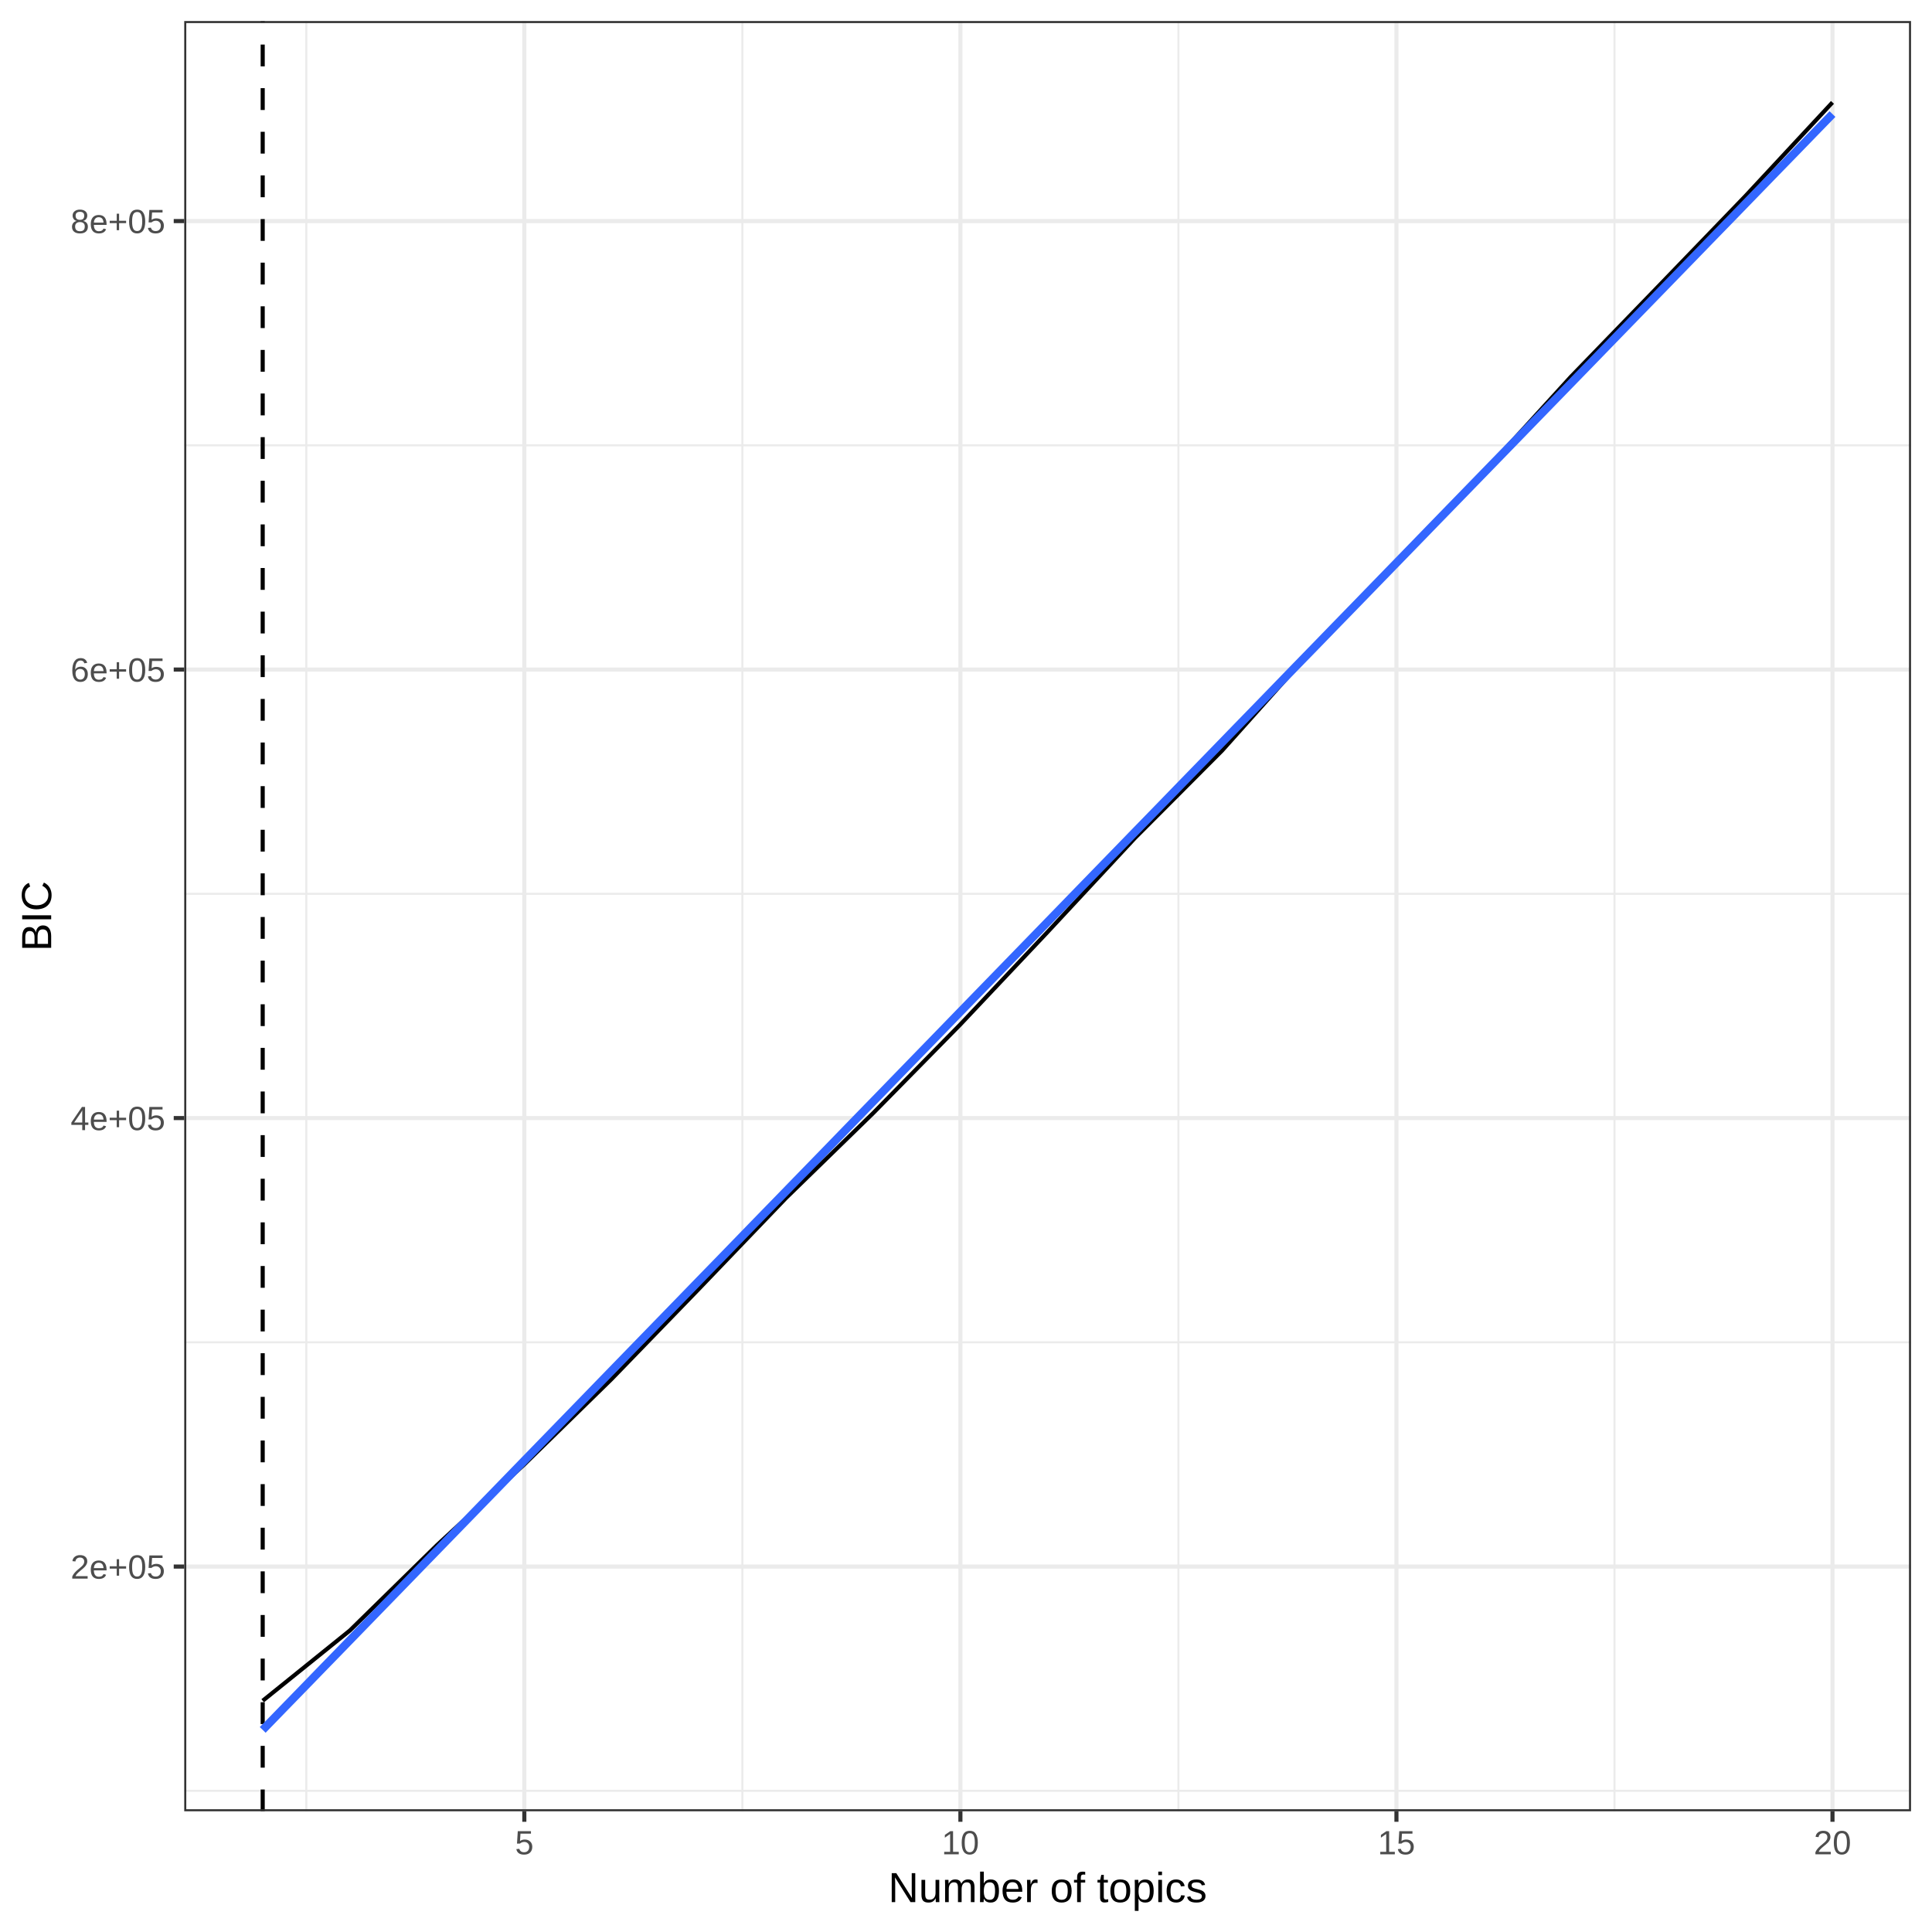
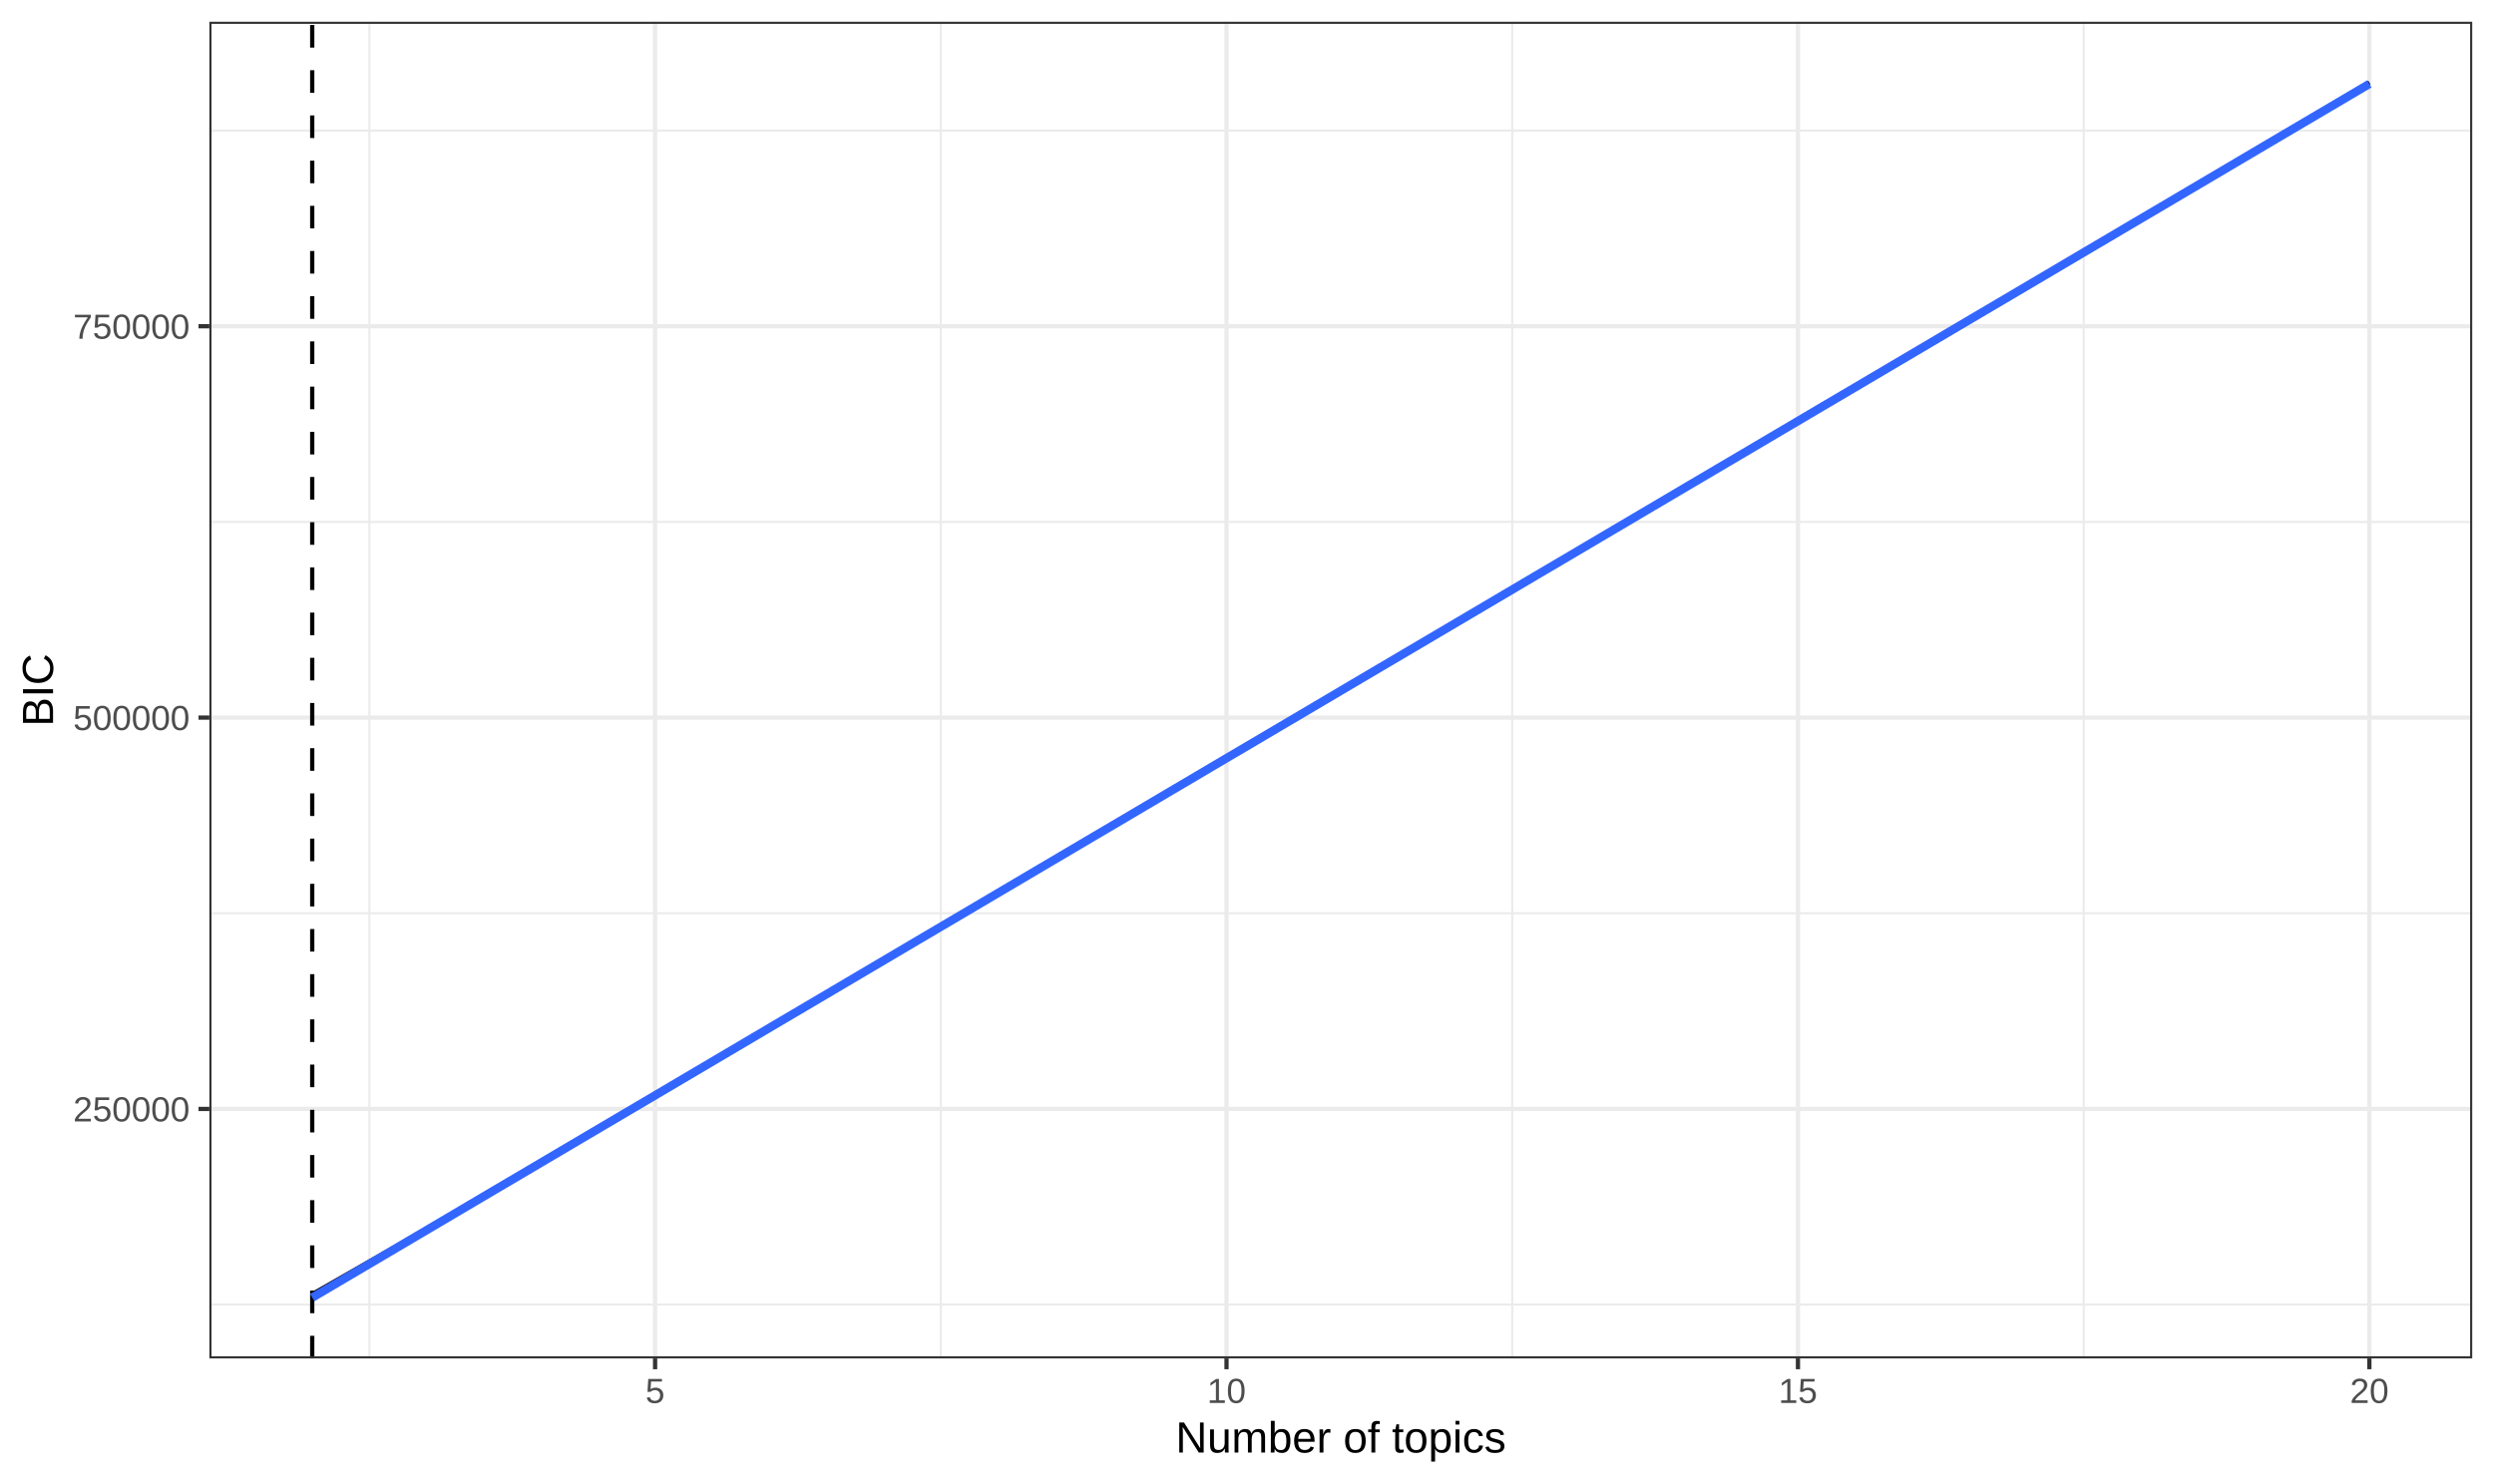
- <svg xmlns="http://www.w3.org/2000/svg" viewBox="0 0 504.00 504.00">
+ <svg xmlns="http://www.w3.org/2000/svg" viewBox="0 0 627.75 373.50">
  <defs>
    <style type="text/css">
    line, polyline, polygon, path, rect, circle {
      fill: none;
      stroke: #000000;
      stroke-linecap: round;
      stroke-linejoin: round;
      stroke-miterlimit: 10.00;
    }
  </style>
  </defs>
  <rect width="100%" height="100%" style="stroke: none; fill: #FFFFFF;" />
-   <rect x="0.00" y="0.00" width="504.00" height="504.00" style="stroke-width: 1.07; stroke: #FFFFFF; fill: #FFFFFF;" />
+   <rect x="-0" y="0.00" width="627.75" height="373.50" style="stroke-width: 1.07; stroke: #FFFFFF; fill: #FFFFFF;" />
  <defs>
-     <clipPath id="cpNDguMDZ8NDk4LjUyfDQ3Mi41MXw1LjQ4">
-       <rect x="48.06" y="5.48" width="450.47" height="467.03" />
+     <clipPath id="cpNTIuNzB8NjIyLjI3fDM0Mi4wMXw1LjQ4">
+       <rect x="52.70" y="5.48" width="569.57" height="336.53" />
    </clipPath>
  </defs>
-   <rect x="48.06" y="5.48" width="450.47" height="467.03" style="stroke-width: 1.07; stroke: none; fill: #FFFFFF;" clip-path="url(#cpNDguMDZ8NDk4LjUyfDQ3Mi41MXw1LjQ4)" />
-   <polyline points="48.06,467.17 498.52,467.17 " style="stroke-width: 0.53; stroke: #EBEBEB; stroke-linecap: butt;" clip-path="url(#cpNDguMDZ8NDk4LjUyfDQ3Mi41MXw1LjQ4)" />
-   <polyline points="48.06,350.17 498.52,350.17 " style="stroke-width: 0.53; stroke: #EBEBEB; stroke-linecap: butt;" clip-path="url(#cpNDguMDZ8NDk4LjUyfDQ3Mi41MXw1LjQ4)" />
-   <polyline points="48.06,233.17 498.52,233.17 " style="stroke-width: 0.53; stroke: #EBEBEB; stroke-linecap: butt;" clip-path="url(#cpNDguMDZ8NDk4LjUyfDQ3Mi41MXw1LjQ4)" />
-   <polyline points="48.06,116.17 498.52,116.17 " style="stroke-width: 0.53; stroke: #EBEBEB; stroke-linecap: butt;" clip-path="url(#cpNDguMDZ8NDk4LjUyfDQ3Mi41MXw1LjQ4)" />
-   <polyline points="79.91,472.51 79.91,5.48 " style="stroke-width: 0.53; stroke: #EBEBEB; stroke-linecap: butt;" clip-path="url(#cpNDguMDZ8NDk4LjUyfDQ3Mi41MXw1LjQ4)" />
-   <polyline points="193.66,472.51 193.66,5.48 " style="stroke-width: 0.53; stroke: #EBEBEB; stroke-linecap: butt;" clip-path="url(#cpNDguMDZ8NDk4LjUyfDQ3Mi41MXw1LjQ4)" />
-   <polyline points="307.41,472.51 307.41,5.48 " style="stroke-width: 0.53; stroke: #EBEBEB; stroke-linecap: butt;" clip-path="url(#cpNDguMDZ8NDk4LjUyfDQ3Mi41MXw1LjQ4)" />
-   <polyline points="421.17,472.51 421.17,5.48 " style="stroke-width: 0.53; stroke: #EBEBEB; stroke-linecap: butt;" clip-path="url(#cpNDguMDZ8NDk4LjUyfDQ3Mi41MXw1LjQ4)" />
-   <polyline points="48.06,408.67 498.52,408.67 " style="stroke-width: 1.07; stroke: #EBEBEB; stroke-linecap: butt;" clip-path="url(#cpNDguMDZ8NDk4LjUyfDQ3Mi41MXw1LjQ4)" />
-   <polyline points="48.06,291.67 498.52,291.67 " style="stroke-width: 1.07; stroke: #EBEBEB; stroke-linecap: butt;" clip-path="url(#cpNDguMDZ8NDk4LjUyfDQ3Mi41MXw1LjQ4)" />
-   <polyline points="48.06,174.67 498.52,174.67 " style="stroke-width: 1.07; stroke: #EBEBEB; stroke-linecap: butt;" clip-path="url(#cpNDguMDZ8NDk4LjUyfDQ3Mi41MXw1LjQ4)" />
-   <polyline points="48.06,57.67 498.52,57.67 " style="stroke-width: 1.07; stroke: #EBEBEB; stroke-linecap: butt;" clip-path="url(#cpNDguMDZ8NDk4LjUyfDQ3Mi41MXw1LjQ4)" />
-   <polyline points="136.78,472.51 136.78,5.48 " style="stroke-width: 1.07; stroke: #EBEBEB; stroke-linecap: butt;" clip-path="url(#cpNDguMDZ8NDk4LjUyfDQ3Mi41MXw1LjQ4)" />
-   <polyline points="250.54,472.51 250.54,5.48 " style="stroke-width: 1.07; stroke: #EBEBEB; stroke-linecap: butt;" clip-path="url(#cpNDguMDZ8NDk4LjUyfDQ3Mi41MXw1LjQ4)" />
-   <polyline points="364.29,472.51 364.29,5.48 " style="stroke-width: 1.07; stroke: #EBEBEB; stroke-linecap: butt;" clip-path="url(#cpNDguMDZ8NDk4LjUyfDQ3Mi41MXw1LjQ4)" />
-   <polyline points="478.04,472.51 478.04,5.48 " style="stroke-width: 1.07; stroke: #EBEBEB; stroke-linecap: butt;" clip-path="url(#cpNDguMDZ8NDk4LjUyfDQ3Mi41MXw1LjQ4)" />
-   <polyline points="68.53,443.68 91.28,425.34 114.03,403.05 136.78,382.01 159.53,359.76 182.28,336.27 205.04,312.52 227.79,290.37 250.54,267.23 273.29,243.12 296.04,218.64 318.79,195.82 341.54,170.39 364.29,147.34 387.04,123.25 409.79,98.29 432.54,74.78 455.29,51.18 478.04,26.71 " style="stroke-width: 1.07; stroke-linecap: butt;" clip-path="url(#cpNDguMDZ8NDk4LjUyfDQ3Mi41MXw1LjQ4)" />
-   <line x1="68.53" y1="472.51" x2="68.53" y2="5.48" style="stroke-width: 1.07; stroke-dasharray: 5.69,5.69; stroke-linecap: butt;" clip-path="url(#cpNDguMDZ8NDk4LjUyfDQ3Mi41MXw1LjQ4)" />
-   <polyline points="68.53,451.28 73.71,445.94 78.90,440.61 84.08,435.27 89.27,429.94 94.45,424.60 99.63,419.27 104.82,413.93 110.00,408.59 115.18,403.26 120.37,397.92 125.55,392.59 130.74,387.25 135.92,381.91 141.10,376.58 146.29,371.24 151.47,365.91 156.65,360.57 161.84,355.23 167.02,349.90 172.21,344.56 177.39,339.23 182.57,333.89 187.76,328.56 192.94,323.22 198.12,317.88 203.31,312.55 208.49,307.21 213.68,301.88 218.86,296.54 224.04,291.20 229.23,285.87 234.41,280.53 239.59,275.20 244.78,269.86 249.96,264.52 255.14,259.19 260.33,253.85 265.51,248.52 270.70,243.18 275.88,237.85 281.06,232.51 286.25,227.17 291.43,221.84 296.61,216.50 301.80,211.17 306.98,205.83 312.17,200.49 317.35,195.16 322.53,189.82 327.72,184.49 332.90,179.15 338.08,173.81 343.27,168.48 348.45,163.14 353.64,157.81 358.82,152.47 364.00,147.14 369.19,141.80 374.37,136.46 379.55,131.13 384.74,125.79 389.92,120.46 395.11,115.12 400.29,109.78 405.47,104.45 410.66,99.11 415.84,93.78 421.02,88.44 426.21,83.10 431.39,77.77 436.58,72.43 441.76,67.10 446.94,61.76 452.13,56.43 457.31,51.09 462.49,45.75 467.68,40.42 472.86,35.08 478.04,29.75 " style="stroke-width: 2.13; stroke: #3366FF; stroke-linecap: butt;" clip-path="url(#cpNDguMDZ8NDk4LjUyfDQ3Mi41MXw1LjQ4)" />
-   <rect x="48.06" y="5.48" width="450.47" height="467.03" style="stroke-width: 1.07; stroke: #333333;" clip-path="url(#cpNDguMDZ8NDk4LjUyfDQ3Mi41MXw1LjQ4)" />
+   <rect x="52.70" y="5.48" width="569.57" height="336.53" style="stroke-width: 1.07; stroke: none; fill: #FFFFFF;" clip-path="url(#cpNTIuNzB8NjIyLjI3fDM0Mi4wMXw1LjQ4)" />
+   <polyline points="52.70,328.46 622.27,328.46 " style="stroke-width: 0.53; stroke: #EBEBEB; stroke-linecap: butt;" clip-path="url(#cpNTIuNzB8NjIyLjI3fDM0Mi4wMXw1LjQ4)" />
+   <polyline points="52.70,229.93 622.27,229.93 " style="stroke-width: 0.53; stroke: #EBEBEB; stroke-linecap: butt;" clip-path="url(#cpNTIuNzB8NjIyLjI3fDM0Mi4wMXw1LjQ4)" />
+   <polyline points="52.70,131.41 622.27,131.41 " style="stroke-width: 0.53; stroke: #EBEBEB; stroke-linecap: butt;" clip-path="url(#cpNTIuNzB8NjIyLjI3fDM0Mi4wMXw1LjQ4)" />
+   <polyline points="52.70,32.88 622.27,32.88 " style="stroke-width: 0.53; stroke: #EBEBEB; stroke-linecap: butt;" clip-path="url(#cpNTIuNzB8NjIyLjI3fDM0Mi4wMXw1LjQ4)" />
+   <polyline points="92.98,342.01 92.98,5.48 " style="stroke-width: 0.53; stroke: #EBEBEB; stroke-linecap: butt;" clip-path="url(#cpNTIuNzB8NjIyLjI3fDM0Mi4wMXw1LjQ4)" />
+   <polyline points="236.81,342.01 236.81,5.48 " style="stroke-width: 0.53; stroke: #EBEBEB; stroke-linecap: butt;" clip-path="url(#cpNTIuNzB8NjIyLjI3fDM0Mi4wMXw1LjQ4)" />
+   <polyline points="380.64,342.01 380.64,5.48 " style="stroke-width: 0.53; stroke: #EBEBEB; stroke-linecap: butt;" clip-path="url(#cpNTIuNzB8NjIyLjI3fDM0Mi4wMXw1LjQ4)" />
+   <polyline points="524.47,342.01 524.47,5.48 " style="stroke-width: 0.53; stroke: #EBEBEB; stroke-linecap: butt;" clip-path="url(#cpNTIuNzB8NjIyLjI3fDM0Mi4wMXw1LjQ4)" />
+   <polyline points="52.70,279.20 622.27,279.20 " style="stroke-width: 1.07; stroke: #EBEBEB; stroke-linecap: butt;" clip-path="url(#cpNTIuNzB8NjIyLjI3fDM0Mi4wMXw1LjQ4)" />
+   <polyline points="52.70,180.67 622.27,180.67 " style="stroke-width: 1.07; stroke: #EBEBEB; stroke-linecap: butt;" clip-path="url(#cpNTIuNzB8NjIyLjI3fDM0Mi4wMXw1LjQ4)" />
+   <polyline points="52.70,82.14 622.27,82.14 " style="stroke-width: 1.07; stroke: #EBEBEB; stroke-linecap: butt;" clip-path="url(#cpNTIuNzB8NjIyLjI3fDM0Mi4wMXw1LjQ4)" />
+   <polyline points="164.89,342.01 164.89,5.48 " style="stroke-width: 1.07; stroke: #EBEBEB; stroke-linecap: butt;" clip-path="url(#cpNTIuNzB8NjIyLjI3fDM0Mi4wMXw1LjQ4)" />
+   <polyline points="308.72,342.01 308.72,5.48 " style="stroke-width: 1.07; stroke: #EBEBEB; stroke-linecap: butt;" clip-path="url(#cpNTIuNzB8NjIyLjI3fDM0Mi4wMXw1LjQ4)" />
+   <polyline points="452.55,342.01 452.55,5.48 " style="stroke-width: 1.07; stroke: #EBEBEB; stroke-linecap: butt;" clip-path="url(#cpNTIuNzB8NjIyLjI3fDM0Mi4wMXw1LjQ4)" />
+   <polyline points="596.38,342.01 596.38,5.48 " style="stroke-width: 1.07; stroke: #EBEBEB; stroke-linecap: butt;" clip-path="url(#cpNTIuNzB8NjIyLjI3fDM0Mi4wMXw1LjQ4)" />
+   <polyline points="78.59,325.83 107.36,309.38 136.13,292.72 164.89,275.90 193.66,259.02 222.42,242.11 251.19,225.14 279.96,208.16 308.72,191.18 337.49,174.15 366.25,157.13 395.02,140.11 423.79,123.07 452.55,106.03 481.32,89.01 510.08,71.95 538.85,54.90 567.62,37.83 596.38,20.78 " style="stroke-width: 1.07; stroke-linecap: butt;" clip-path="url(#cpNTIuNzB8NjIyLjI3fDM0Mi4wMXw1LjQ4)" />
+   <line x1="78.59" y1="342.01" x2="78.59" y2="5.48" style="stroke-width: 1.07; stroke-dasharray: 5.69,5.69; stroke-linecap: butt;" clip-path="url(#cpNTIuNzB8NjIyLjI3fDM0Mi4wMXw1LjQ4)" />
+   <polyline points="78.59,326.71 85.15,322.84 91.70,318.98 98.26,315.11 104.81,311.24 111.37,307.37 117.92,303.50 124.47,299.63 131.03,295.77 137.58,291.90 144.14,288.03 150.69,284.16 157.25,280.29 163.80,276.43 170.35,272.56 176.91,268.69 183.46,264.82 190.02,260.95 196.57,257.08 203.12,253.22 209.68,249.35 216.23,245.48 222.79,241.61 229.34,237.74 235.90,233.87 242.45,230.01 249.00,226.14 255.56,222.27 262.11,218.40 268.67,214.53 275.22,210.66 281.78,206.80 288.33,202.93 294.88,199.06 301.44,195.19 307.99,191.32 314.55,187.46 321.10,183.59 327.66,179.72 334.21,175.85 340.76,171.98 347.32,168.11 353.87,164.25 360.43,160.38 366.98,156.51 373.54,152.64 380.09,148.77 386.64,144.90 393.20,141.04 399.75,137.17 406.31,133.30 412.86,129.43 419.42,125.56 425.97,121.69 432.52,117.83 439.08,113.96 445.63,110.09 452.19,106.22 458.74,102.35 465.30,98.49 471.85,94.62 478.40,90.75 484.96,86.88 491.51,83.01 498.07,79.14 504.62,75.28 511.18,71.41 517.73,67.54 524.28,63.67 530.84,59.80 537.39,55.93 543.95,52.07 550.50,48.20 557.06,44.33 563.61,40.46 570.16,36.59 576.72,32.72 583.27,28.86 589.83,24.99 596.38,21.12 " style="stroke-width: 2.13; stroke: #3366FF; stroke-linecap: butt;" clip-path="url(#cpNTIuNzB8NjIyLjI3fDM0Mi4wMXw1LjQ4)" />
+   <rect x="52.70" y="5.48" width="569.57" height="336.53" style="stroke-width: 1.07; stroke: #333333;" clip-path="url(#cpNTIuNzB8NjIyLjI3fDM0Mi4wMXw1LjQ4)" />
  <defs>
-     <clipPath id="cpMC4wMHw1MDQuMDB8NTA0LjAwfDAuMDA=">
-       <rect x="0.00" y="0.00" width="504.00" height="504.00" />
+     <clipPath id="cpMC4wMHw2MjcuNzV8MzczLjUwfDAuMDA=">
+       <rect x="0.00" y="0.00" width="627.75" height="373.50" />
    </clipPath>
  </defs>
-   <g clip-path="url(#cpMC4wMHw1MDQuMDB8NTA0LjAwfDAuMDA=)">
-     <text x="18.41" y="411.82" style="font-size: 8.80px; fill: #4D4D4D; font-family: Arial;" textLength="24.72px" lengthAdjust="spacingAndGlyphs">2e+05</text>
+   <g clip-path="url(#cpMC4wMHw2MjcuNzV8MzczLjUwfDAuMDA=)">
+     <text x="18.41" y="282.35" style="font-size: 8.80px; fill: #4D4D4D; font-family: Arial;" textLength="29.36px" lengthAdjust="spacingAndGlyphs">250000</text>
  </g>
-   <g clip-path="url(#cpMC4wMHw1MDQuMDB8NTA0LjAwfDAuMDA=)">
-     <text x="18.41" y="294.82" style="font-size: 8.80px; fill: #4D4D4D; font-family: Arial;" textLength="24.72px" lengthAdjust="spacingAndGlyphs">4e+05</text>
+   <g clip-path="url(#cpMC4wMHw2MjcuNzV8MzczLjUwfDAuMDA=)">
+     <text x="18.41" y="183.82" style="font-size: 8.80px; fill: #4D4D4D; font-family: Arial;" textLength="29.36px" lengthAdjust="spacingAndGlyphs">500000</text>
  </g>
-   <g clip-path="url(#cpMC4wMHw1MDQuMDB8NTA0LjAwfDAuMDA=)">
-     <text x="18.41" y="177.82" style="font-size: 8.80px; fill: #4D4D4D; font-family: Arial;" textLength="24.72px" lengthAdjust="spacingAndGlyphs">6e+05</text>
+   <g clip-path="url(#cpMC4wMHw2MjcuNzV8MzczLjUwfDAuMDA=)">
+     <text x="18.41" y="85.29" style="font-size: 8.80px; fill: #4D4D4D; font-family: Arial;" textLength="29.36px" lengthAdjust="spacingAndGlyphs">750000</text>
  </g>
-   <g clip-path="url(#cpMC4wMHw1MDQuMDB8NTA0LjAwfDAuMDA=)">
-     <text x="18.41" y="60.82" style="font-size: 8.80px; fill: #4D4D4D; font-family: Arial;" textLength="24.72px" lengthAdjust="spacingAndGlyphs">8e+05</text>
+   <polyline points="49.96,279.20 52.70,279.20 " style="stroke-width: 1.07; stroke: #333333; stroke-linecap: butt;" clip-path="url(#cpMC4wMHw2MjcuNzV8MzczLjUwfDAuMDA=)" />
+   <polyline points="49.96,180.67 52.70,180.67 " style="stroke-width: 1.07; stroke: #333333; stroke-linecap: butt;" clip-path="url(#cpMC4wMHw2MjcuNzV8MzczLjUwfDAuMDA=)" />
+   <polyline points="49.96,82.14 52.70,82.14 " style="stroke-width: 1.07; stroke: #333333; stroke-linecap: butt;" clip-path="url(#cpMC4wMHw2MjcuNzV8MzczLjUwfDAuMDA=)" />
+   <polyline points="164.89,344.75 164.89,342.01 " style="stroke-width: 1.07; stroke: #333333; stroke-linecap: butt;" clip-path="url(#cpMC4wMHw2MjcuNzV8MzczLjUwfDAuMDA=)" />
+   <polyline points="308.72,344.75 308.72,342.01 " style="stroke-width: 1.07; stroke: #333333; stroke-linecap: butt;" clip-path="url(#cpMC4wMHw2MjcuNzV8MzczLjUwfDAuMDA=)" />
+   <polyline points="452.55,344.75 452.55,342.01 " style="stroke-width: 1.07; stroke: #333333; stroke-linecap: butt;" clip-path="url(#cpMC4wMHw2MjcuNzV8MzczLjUwfDAuMDA=)" />
+   <polyline points="596.38,344.75 596.38,342.01 " style="stroke-width: 1.07; stroke: #333333; stroke-linecap: butt;" clip-path="url(#cpMC4wMHw2MjcuNzV8MzczLjUwfDAuMDA=)" />
+   <g clip-path="url(#cpMC4wMHw2MjcuNzV8MzczLjUwfDAuMDA=)">
+     <text x="162.44" y="353.24" style="font-size: 8.80px; fill: #4D4D4D; font-family: Arial;" textLength="4.89px" lengthAdjust="spacingAndGlyphs">5</text>
  </g>
-   <polyline points="45.32,408.67 48.06,408.67 " style="stroke-width: 1.07; stroke: #333333; stroke-linecap: butt;" clip-path="url(#cpMC4wMHw1MDQuMDB8NTA0LjAwfDAuMDA=)" />
-   <polyline points="45.32,291.67 48.06,291.67 " style="stroke-width: 1.07; stroke: #333333; stroke-linecap: butt;" clip-path="url(#cpMC4wMHw1MDQuMDB8NTA0LjAwfDAuMDA=)" />
-   <polyline points="45.32,174.67 48.06,174.67 " style="stroke-width: 1.07; stroke: #333333; stroke-linecap: butt;" clip-path="url(#cpMC4wMHw1MDQuMDB8NTA0LjAwfDAuMDA=)" />
-   <polyline points="45.32,57.67 48.06,57.67 " style="stroke-width: 1.07; stroke: #333333; stroke-linecap: butt;" clip-path="url(#cpMC4wMHw1MDQuMDB8NTA0LjAwfDAuMDA=)" />
-   <polyline points="136.78,475.25 136.78,472.51 " style="stroke-width: 1.07; stroke: #333333; stroke-linecap: butt;" clip-path="url(#cpMC4wMHw1MDQuMDB8NTA0LjAwfDAuMDA=)" />
-   <polyline points="250.54,475.25 250.54,472.51 " style="stroke-width: 1.07; stroke: #333333; stroke-linecap: butt;" clip-path="url(#cpMC4wMHw1MDQuMDB8NTA0LjAwfDAuMDA=)" />
-   <polyline points="364.29,475.25 364.29,472.51 " style="stroke-width: 1.07; stroke: #333333; stroke-linecap: butt;" clip-path="url(#cpMC4wMHw1MDQuMDB8NTA0LjAwfDAuMDA=)" />
-   <polyline points="478.04,475.25 478.04,472.51 " style="stroke-width: 1.07; stroke: #333333; stroke-linecap: butt;" clip-path="url(#cpMC4wMHw1MDQuMDB8NTA0LjAwfDAuMDA=)" />
-   <g clip-path="url(#cpMC4wMHw1MDQuMDB8NTA0LjAwfDAuMDA=)">
-     <text x="134.34" y="483.74" style="font-size: 8.80px; fill: #4D4D4D; font-family: Arial;" textLength="4.89px" lengthAdjust="spacingAndGlyphs">5</text>
+   <g clip-path="url(#cpMC4wMHw2MjcuNzV8MzczLjUwfDAuMDA=)">
+     <text x="303.83" y="353.24" style="font-size: 8.80px; fill: #4D4D4D; font-family: Arial;" textLength="9.79px" lengthAdjust="spacingAndGlyphs">10</text>
  </g>
-   <g clip-path="url(#cpMC4wMHw1MDQuMDB8NTA0LjAwfDAuMDA=)">
-     <text x="245.64" y="483.74" style="font-size: 8.80px; fill: #4D4D4D; font-family: Arial;" textLength="9.79px" lengthAdjust="spacingAndGlyphs">10</text>
+   <g clip-path="url(#cpMC4wMHw2MjcuNzV8MzczLjUwfDAuMDA=)">
+     <text x="447.66" y="353.24" style="font-size: 8.80px; fill: #4D4D4D; font-family: Arial;" textLength="9.79px" lengthAdjust="spacingAndGlyphs">15</text>
  </g>
-   <g clip-path="url(#cpMC4wMHw1MDQuMDB8NTA0LjAwfDAuMDA=)">
-     <text x="359.40" y="483.74" style="font-size: 8.80px; fill: #4D4D4D; font-family: Arial;" textLength="9.79px" lengthAdjust="spacingAndGlyphs">15</text>
+   <g clip-path="url(#cpMC4wMHw2MjcuNzV8MzczLjUwfDAuMDA=)">
+     <text x="591.49" y="353.24" style="font-size: 8.80px; fill: #4D4D4D; font-family: Arial;" textLength="9.79px" lengthAdjust="spacingAndGlyphs">20</text>
  </g>
-   <g clip-path="url(#cpMC4wMHw1MDQuMDB8NTA0LjAwfDAuMDA=)">
-     <text x="473.15" y="483.74" style="font-size: 8.80px; fill: #4D4D4D; font-family: Arial;" textLength="9.79px" lengthAdjust="spacingAndGlyphs">20</text>
+   <g clip-path="url(#cpMC4wMHw2MjcuNzV8MzczLjUwfDAuMDA=)">
+     <text x="295.92" y="365.71" style="font-size: 11.00px; font-family: Arial;" textLength="83.14px" lengthAdjust="spacingAndGlyphs">Number of topics</text>
  </g>
-   <g clip-path="url(#cpMC4wMHw1MDQuMDB8NTA0LjAwfDAuMDA=)">
-     <text x="231.72" y="496.21" style="font-size: 11.00px; font-family: Arial;" textLength="83.14px" lengthAdjust="spacingAndGlyphs">Number of topics</text>
-   </g>
-   <g clip-path="url(#cpMC4wMHw1MDQuMDB8NTA0LjAwfDAuMDA=)">
-     <text transform="translate(13.35,248.16) rotate(-90)" style="font-size: 11.00px; font-family: Arial;" textLength="18.34px" lengthAdjust="spacingAndGlyphs">BIC</text>
+   <g clip-path="url(#cpMC4wMHw2MjcuNzV8MzczLjUwfDAuMDA=)">
+     <text transform="translate(13.35,182.91) rotate(-90)" style="font-size: 11.00px; font-family: Arial;" textLength="18.34px" lengthAdjust="spacingAndGlyphs">BIC</text>
  </g>
</svg>
